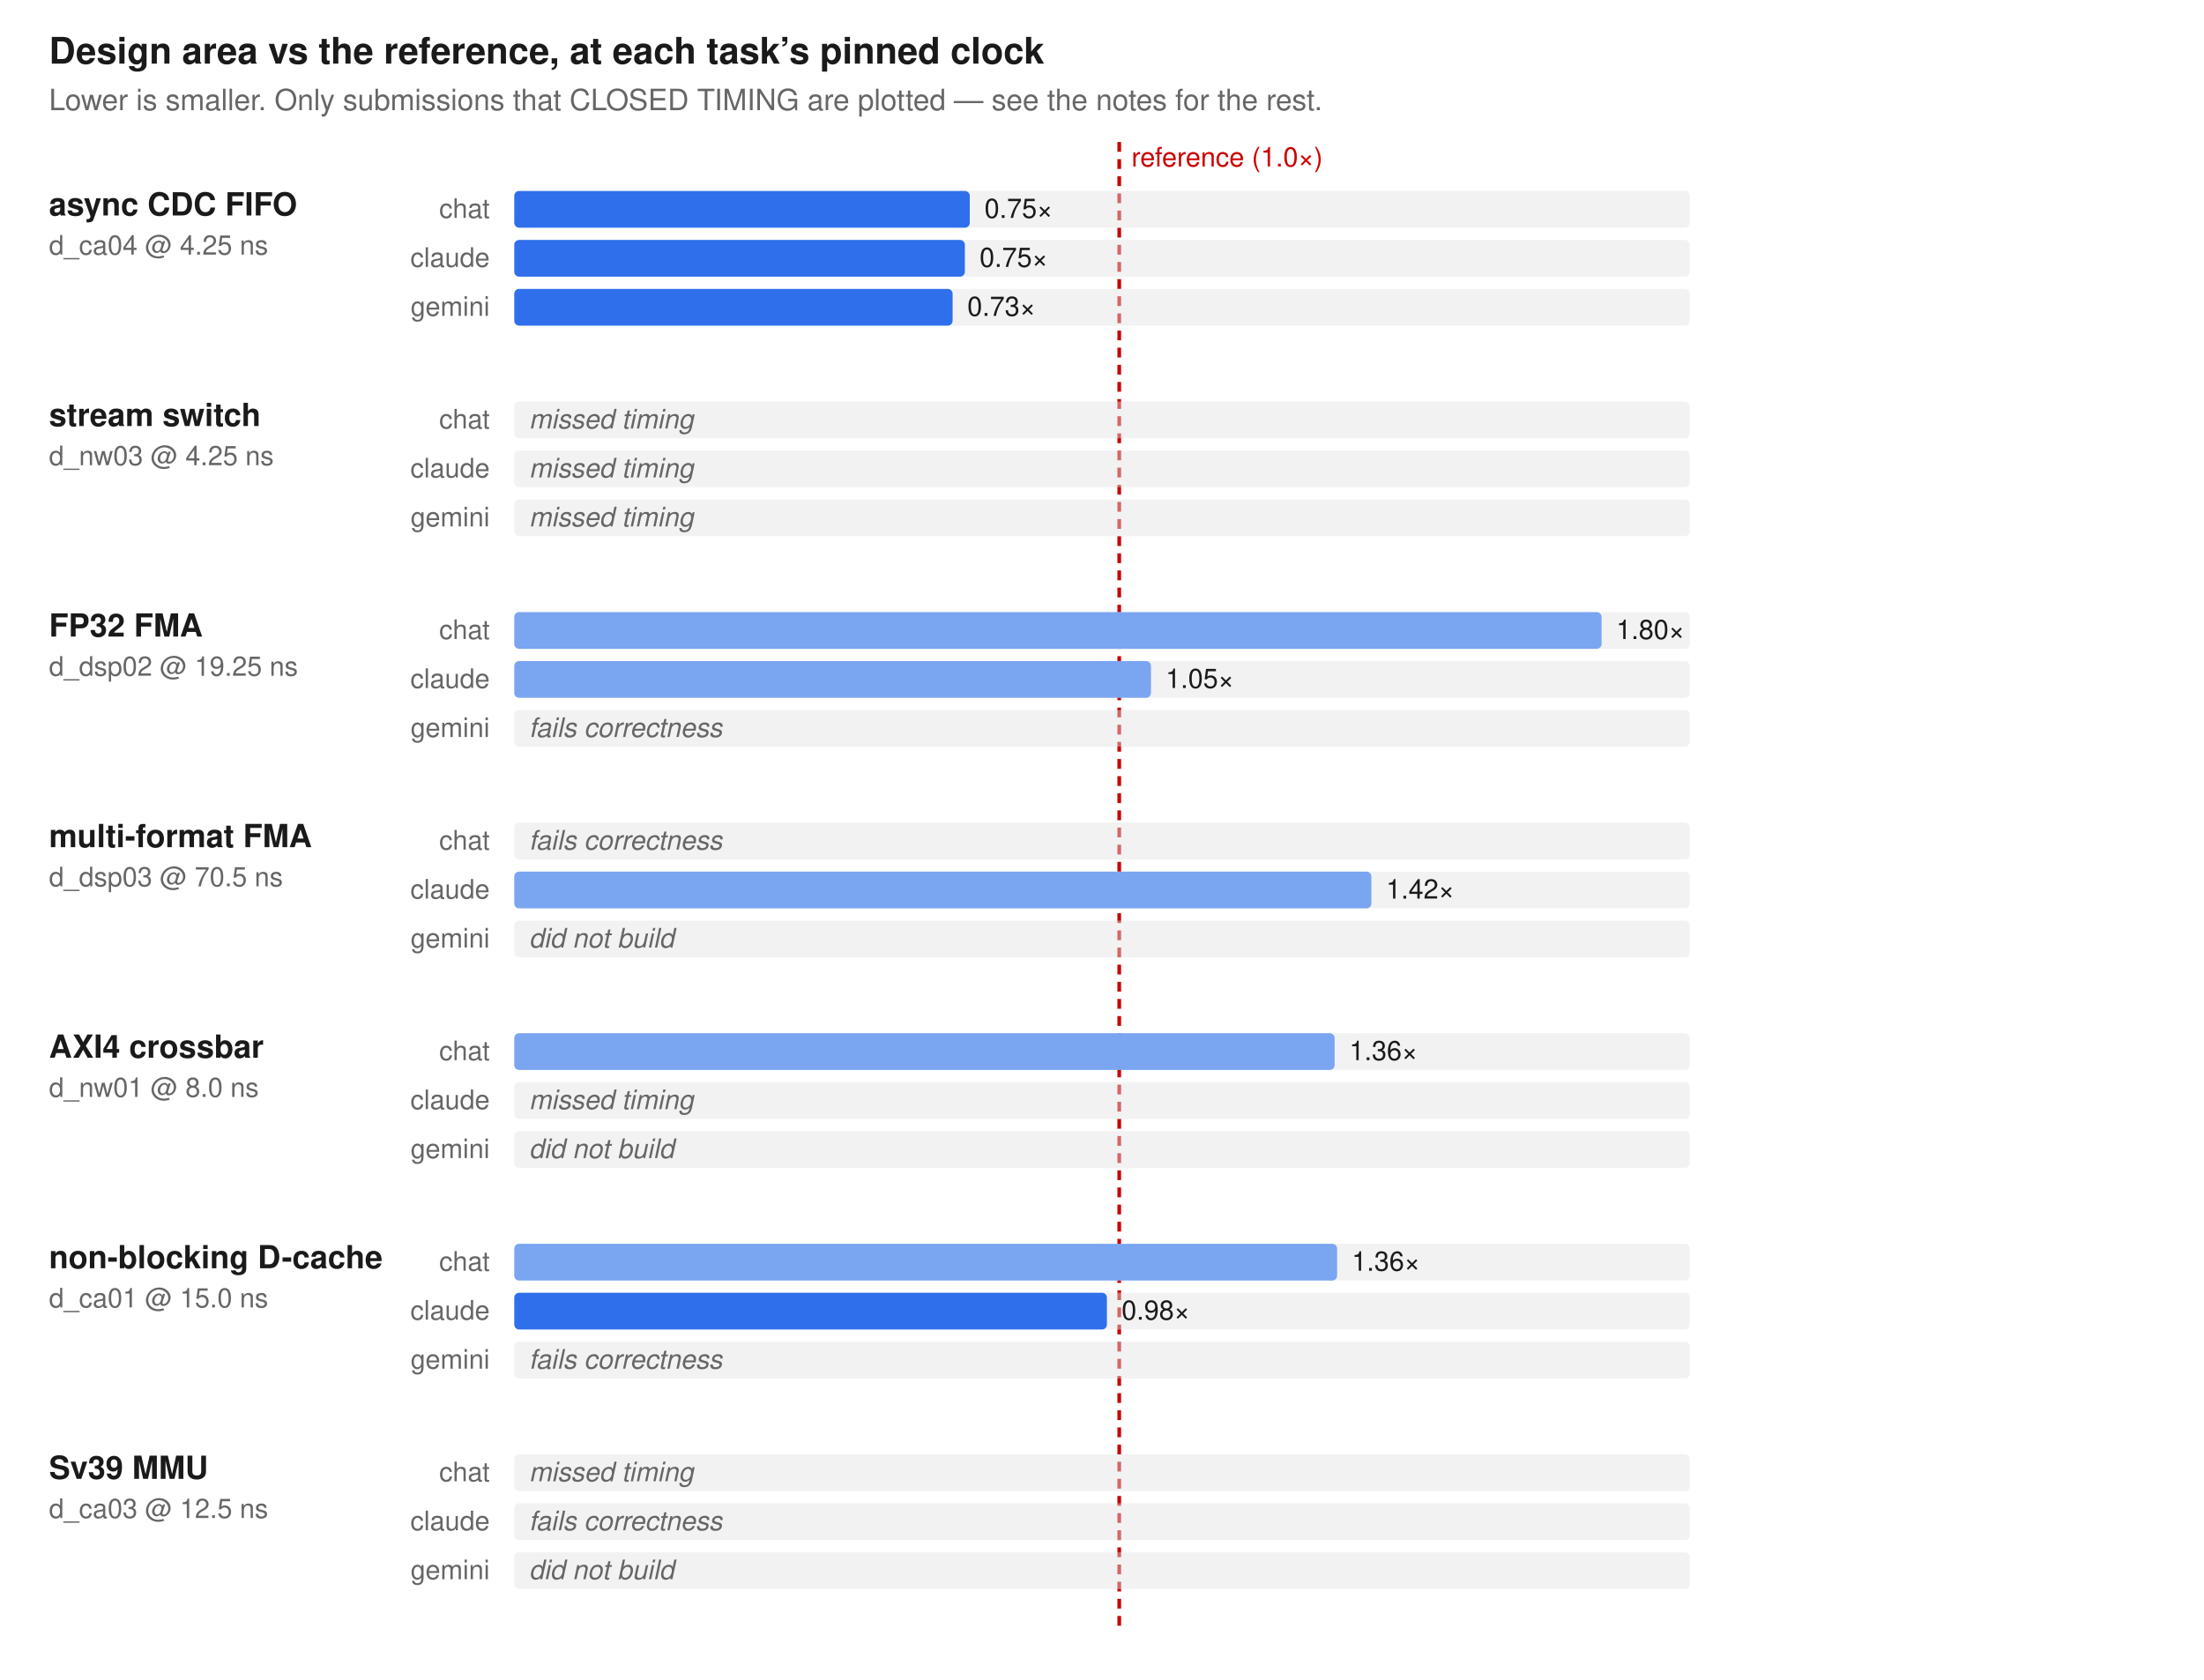
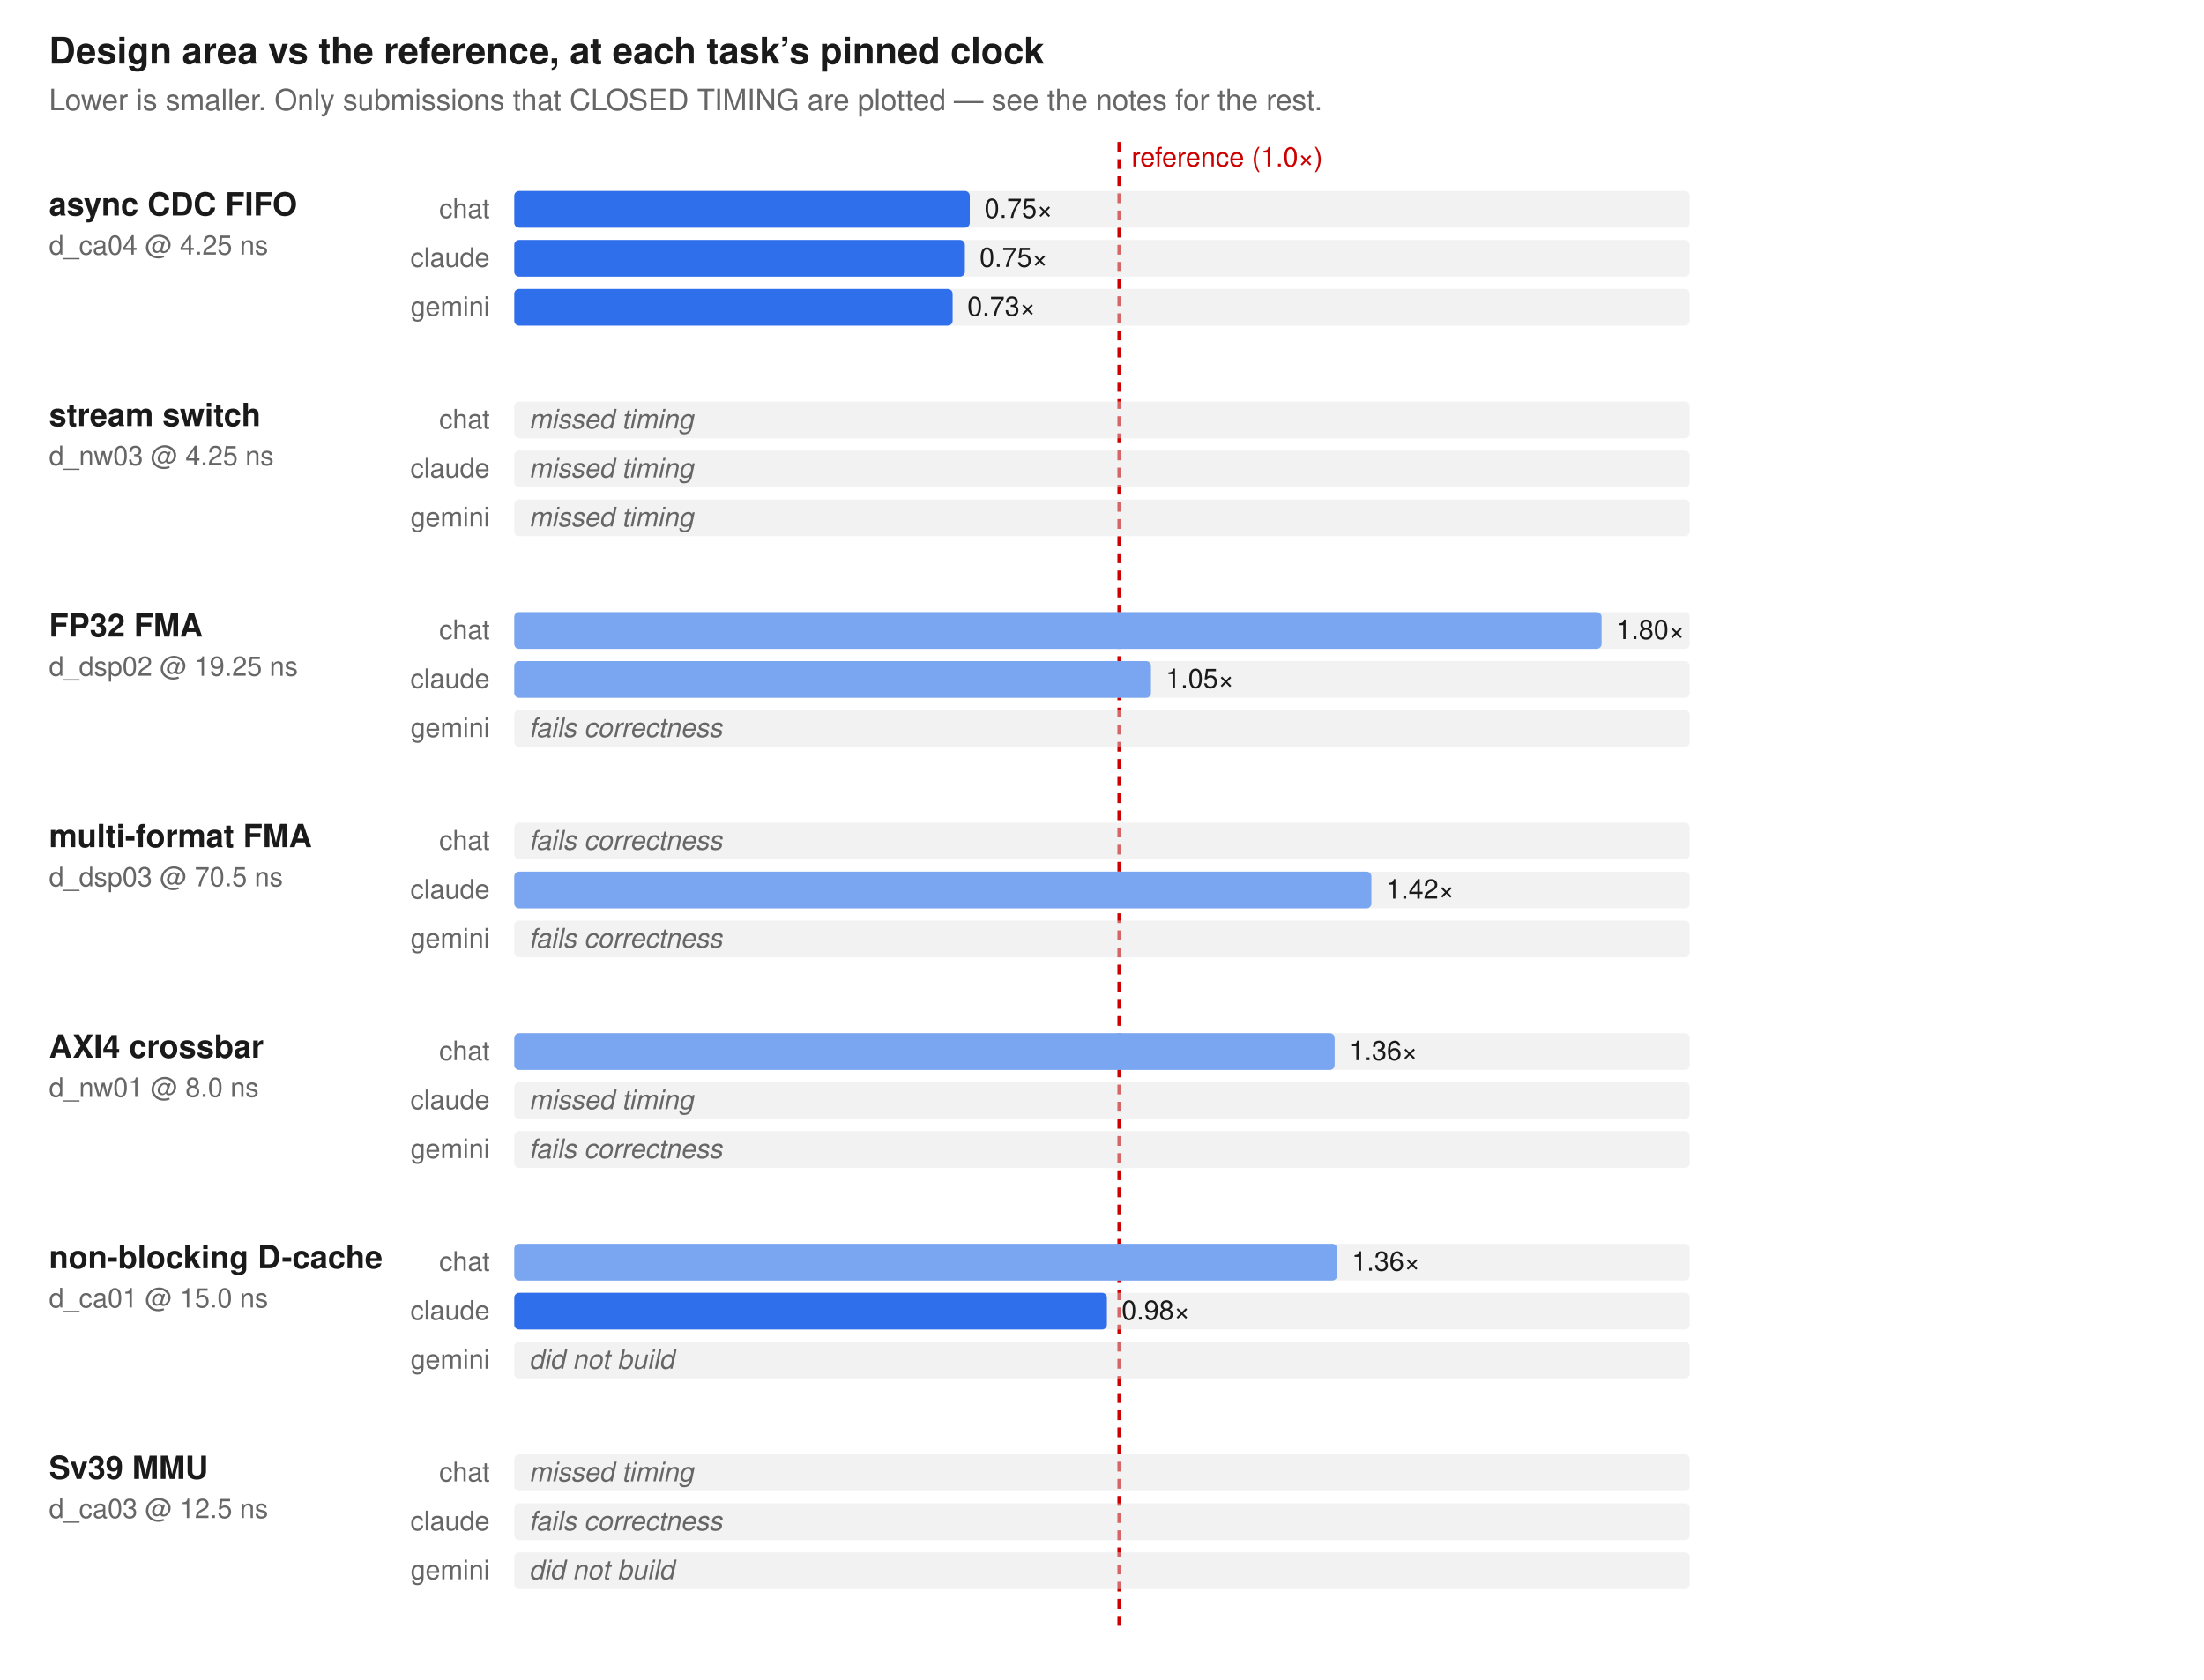
<svg xmlns="http://www.w3.org/2000/svg" viewBox="0 0 900 686" font-family="-apple-system,BlinkMacSystemFont,Segoe UI,Helvetica,Arial,sans-serif">
  <rect width="900" height="686" fill="none" />
  <text x="20" y="26" fill="#1a1a1a" font-size="15" font-weight="600">Design area vs the reference, at each task’s pinned clock</text>
  <text x="20" y="45" fill="#666" font-size="12">Lower is smaller. Only submissions that CLOSED TIMING are plotted — see the notes for the rest.</text>
  <line x1="457.041" y1="58" x2="457.041" y2="666" stroke="#c00" stroke-width="1.5" stroke-dasharray="4 3" />
  <text x="462.041" y="68" fill="#c00" font-size="11">reference (1.0×)</text>
  <text x="20" y="88" fill="#1a1a1a" font-size="13" font-weight="600">async CDC FIFO</text>
  <text x="20" y="104" fill="#666" font-size="11">d_ca04 @ 4.25 ns</text>
  <text x="200" y="89" fill="#666" font-size="11" text-anchor="end">chat</text>
  <rect x="210" y="78" width="480" height="15" rx="2" fill="#e3e3e3" opacity="0.45" />
  <rect x="210" y="78" width="186" height="15" rx="2" fill="#2f6feb" />
  <text x="402" y="89" fill="#1a1a1a" font-size="11">0.75×</text>
  <text x="200" y="109" fill="#666" font-size="11" text-anchor="end">claude</text>
  <rect x="210" y="98" width="480" height="15" rx="2" fill="#e3e3e3" opacity="0.45" />
  <rect x="210" y="98" width="184" height="15" rx="2" fill="#2f6feb" />
  <text x="400" y="109" fill="#1a1a1a" font-size="11">0.75×</text>
  <text x="200" y="129" fill="#666" font-size="11" text-anchor="end">gemini</text>
  <rect x="210" y="118" width="480" height="15" rx="2" fill="#e3e3e3" opacity="0.45" />
  <rect x="210" y="118" width="179" height="15" rx="2" fill="#2f6feb" />
  <text x="395" y="129" fill="#1a1a1a" font-size="11">0.73×</text>
  <text x="20" y="174" fill="#1a1a1a" font-size="13" font-weight="600">stream switch</text>
  <text x="20" y="190" fill="#666" font-size="11">d_nw03 @ 4.25 ns</text>
  <text x="200" y="175" fill="#666" font-size="11" text-anchor="end">chat</text>
  <rect x="210" y="164" width="480" height="15" rx="2" fill="#e3e3e3" opacity="0.45" />
  <text x="216" y="175" fill="#666" font-size="11" font-style="italic">missed timing</text>
  <text x="200" y="195" fill="#666" font-size="11" text-anchor="end">claude</text>
  <rect x="210" y="184" width="480" height="15" rx="2" fill="#e3e3e3" opacity="0.45" />
  <text x="216" y="195" fill="#666" font-size="11" font-style="italic">missed timing</text>
  <text x="200" y="215" fill="#666" font-size="11" text-anchor="end">gemini</text>
  <rect x="210" y="204" width="480" height="15" rx="2" fill="#e3e3e3" opacity="0.45" />
  <text x="216" y="215" fill="#666" font-size="11" font-style="italic">missed timing</text>
  <text x="20" y="260" fill="#1a1a1a" font-size="13" font-weight="600">FP32 FMA</text>
  <text x="20" y="276" fill="#666" font-size="11">d_dsp02 @ 19.25 ns</text>
  <text x="200" y="261" fill="#666" font-size="11" text-anchor="end">chat</text>
  <rect x="210" y="250" width="480" height="15" rx="2" fill="#e3e3e3" opacity="0.45" />
  <rect x="210" y="250" width="444" height="15" rx="2" fill="#7aa5f0" />
  <text x="660" y="261" fill="#1a1a1a" font-size="11">1.80×</text>
  <text x="200" y="281" fill="#666" font-size="11" text-anchor="end">claude</text>
  <rect x="210" y="270" width="480" height="15" rx="2" fill="#e3e3e3" opacity="0.45" />
  <rect x="210" y="270" width="260" height="15" rx="2" fill="#7aa5f0" />
  <text x="476" y="281" fill="#1a1a1a" font-size="11">1.05×</text>
  <text x="200" y="301" fill="#666" font-size="11" text-anchor="end">gemini</text>
  <rect x="210" y="290" width="480" height="15" rx="2" fill="#e3e3e3" opacity="0.45" />
  <text x="216" y="301" fill="#666" font-size="11" font-style="italic">fails correctness</text>
  <text x="20" y="346" fill="#1a1a1a" font-size="13" font-weight="600">multi-format FMA</text>
  <text x="20" y="362" fill="#666" font-size="11">d_dsp03 @ 70.5 ns</text>
  <text x="200" y="347" fill="#666" font-size="11" text-anchor="end">chat</text>
  <rect x="210" y="336" width="480" height="15" rx="2" fill="#e3e3e3" opacity="0.45" />
  <text x="216" y="347" fill="#666" font-size="11" font-style="italic">fails correctness</text>
  <text x="200" y="367" fill="#666" font-size="11" text-anchor="end">claude</text>
  <rect x="210" y="356" width="480" height="15" rx="2" fill="#e3e3e3" opacity="0.45" />
  <rect x="210" y="356" width="350" height="15" rx="2" fill="#7aa5f0" />
  <text x="566" y="367" fill="#1a1a1a" font-size="11">1.42×</text>
  <text x="200" y="387" fill="#666" font-size="11" text-anchor="end">gemini</text>
  <rect x="210" y="376" width="480" height="15" rx="2" fill="#e3e3e3" opacity="0.45" />
-   <text x="216" y="387" fill="#666" font-size="11" font-style="italic">did not build</text>
+   <text x="216" y="387" fill="#666" font-size="11" font-style="italic">fails correctness</text>
  <text x="20" y="432" fill="#1a1a1a" font-size="13" font-weight="600">AXI4 crossbar</text>
  <text x="20" y="448" fill="#666" font-size="11">d_nw01 @ 8.0 ns</text>
  <text x="200" y="433" fill="#666" font-size="11" text-anchor="end">chat</text>
  <rect x="210" y="422" width="480" height="15" rx="2" fill="#e3e3e3" opacity="0.45" />
  <rect x="210" y="422" width="335" height="15" rx="2" fill="#7aa5f0" />
  <text x="551" y="433" fill="#1a1a1a" font-size="11">1.36×</text>
  <text x="200" y="453" fill="#666" font-size="11" text-anchor="end">claude</text>
  <rect x="210" y="442" width="480" height="15" rx="2" fill="#e3e3e3" opacity="0.45" />
  <text x="216" y="453" fill="#666" font-size="11" font-style="italic">missed timing</text>
  <text x="200" y="473" fill="#666" font-size="11" text-anchor="end">gemini</text>
  <rect x="210" y="462" width="480" height="15" rx="2" fill="#e3e3e3" opacity="0.45" />
-   <text x="216" y="473" fill="#666" font-size="11" font-style="italic">did not build</text>
+   <text x="216" y="473" fill="#666" font-size="11" font-style="italic">fails correctness</text>
  <text x="20" y="518" fill="#1a1a1a" font-size="13" font-weight="600">non-blocking D-cache</text>
  <text x="20" y="534" fill="#666" font-size="11">d_ca01 @ 15.0 ns</text>
  <text x="200" y="519" fill="#666" font-size="11" text-anchor="end">chat</text>
  <rect x="210" y="508" width="480" height="15" rx="2" fill="#e3e3e3" opacity="0.45" />
  <rect x="210" y="508" width="336" height="15" rx="2" fill="#7aa5f0" />
  <text x="552" y="519" fill="#1a1a1a" font-size="11">1.36×</text>
  <text x="200" y="539" fill="#666" font-size="11" text-anchor="end">claude</text>
  <rect x="210" y="528" width="480" height="15" rx="2" fill="#e3e3e3" opacity="0.45" />
  <rect x="210" y="528" width="242" height="15" rx="2" fill="#2f6feb" />
  <text x="458" y="539" fill="#1a1a1a" font-size="11">0.98×</text>
  <text x="200" y="559" fill="#666" font-size="11" text-anchor="end">gemini</text>
  <rect x="210" y="548" width="480" height="15" rx="2" fill="#e3e3e3" opacity="0.45" />
-   <text x="216" y="559" fill="#666" font-size="11" font-style="italic">fails correctness</text>
+   <text x="216" y="559" fill="#666" font-size="11" font-style="italic">did not build</text>
  <text x="20" y="604" fill="#1a1a1a" font-size="13" font-weight="600">Sv39 MMU</text>
  <text x="20" y="620" fill="#666" font-size="11">d_ca03 @ 12.5 ns</text>
  <text x="200" y="605" fill="#666" font-size="11" text-anchor="end">chat</text>
  <rect x="210" y="594" width="480" height="15" rx="2" fill="#e3e3e3" opacity="0.45" />
  <text x="216" y="605" fill="#666" font-size="11" font-style="italic">missed timing</text>
  <text x="200" y="625" fill="#666" font-size="11" text-anchor="end">claude</text>
  <rect x="210" y="614" width="480" height="15" rx="2" fill="#e3e3e3" opacity="0.45" />
  <text x="216" y="625" fill="#666" font-size="11" font-style="italic">fails correctness</text>
  <text x="200" y="645" fill="#666" font-size="11" text-anchor="end">gemini</text>
  <rect x="210" y="634" width="480" height="15" rx="2" fill="#e3e3e3" opacity="0.45" />
  <text x="216" y="645" fill="#666" font-size="11" font-style="italic">did not build</text>
</svg>
